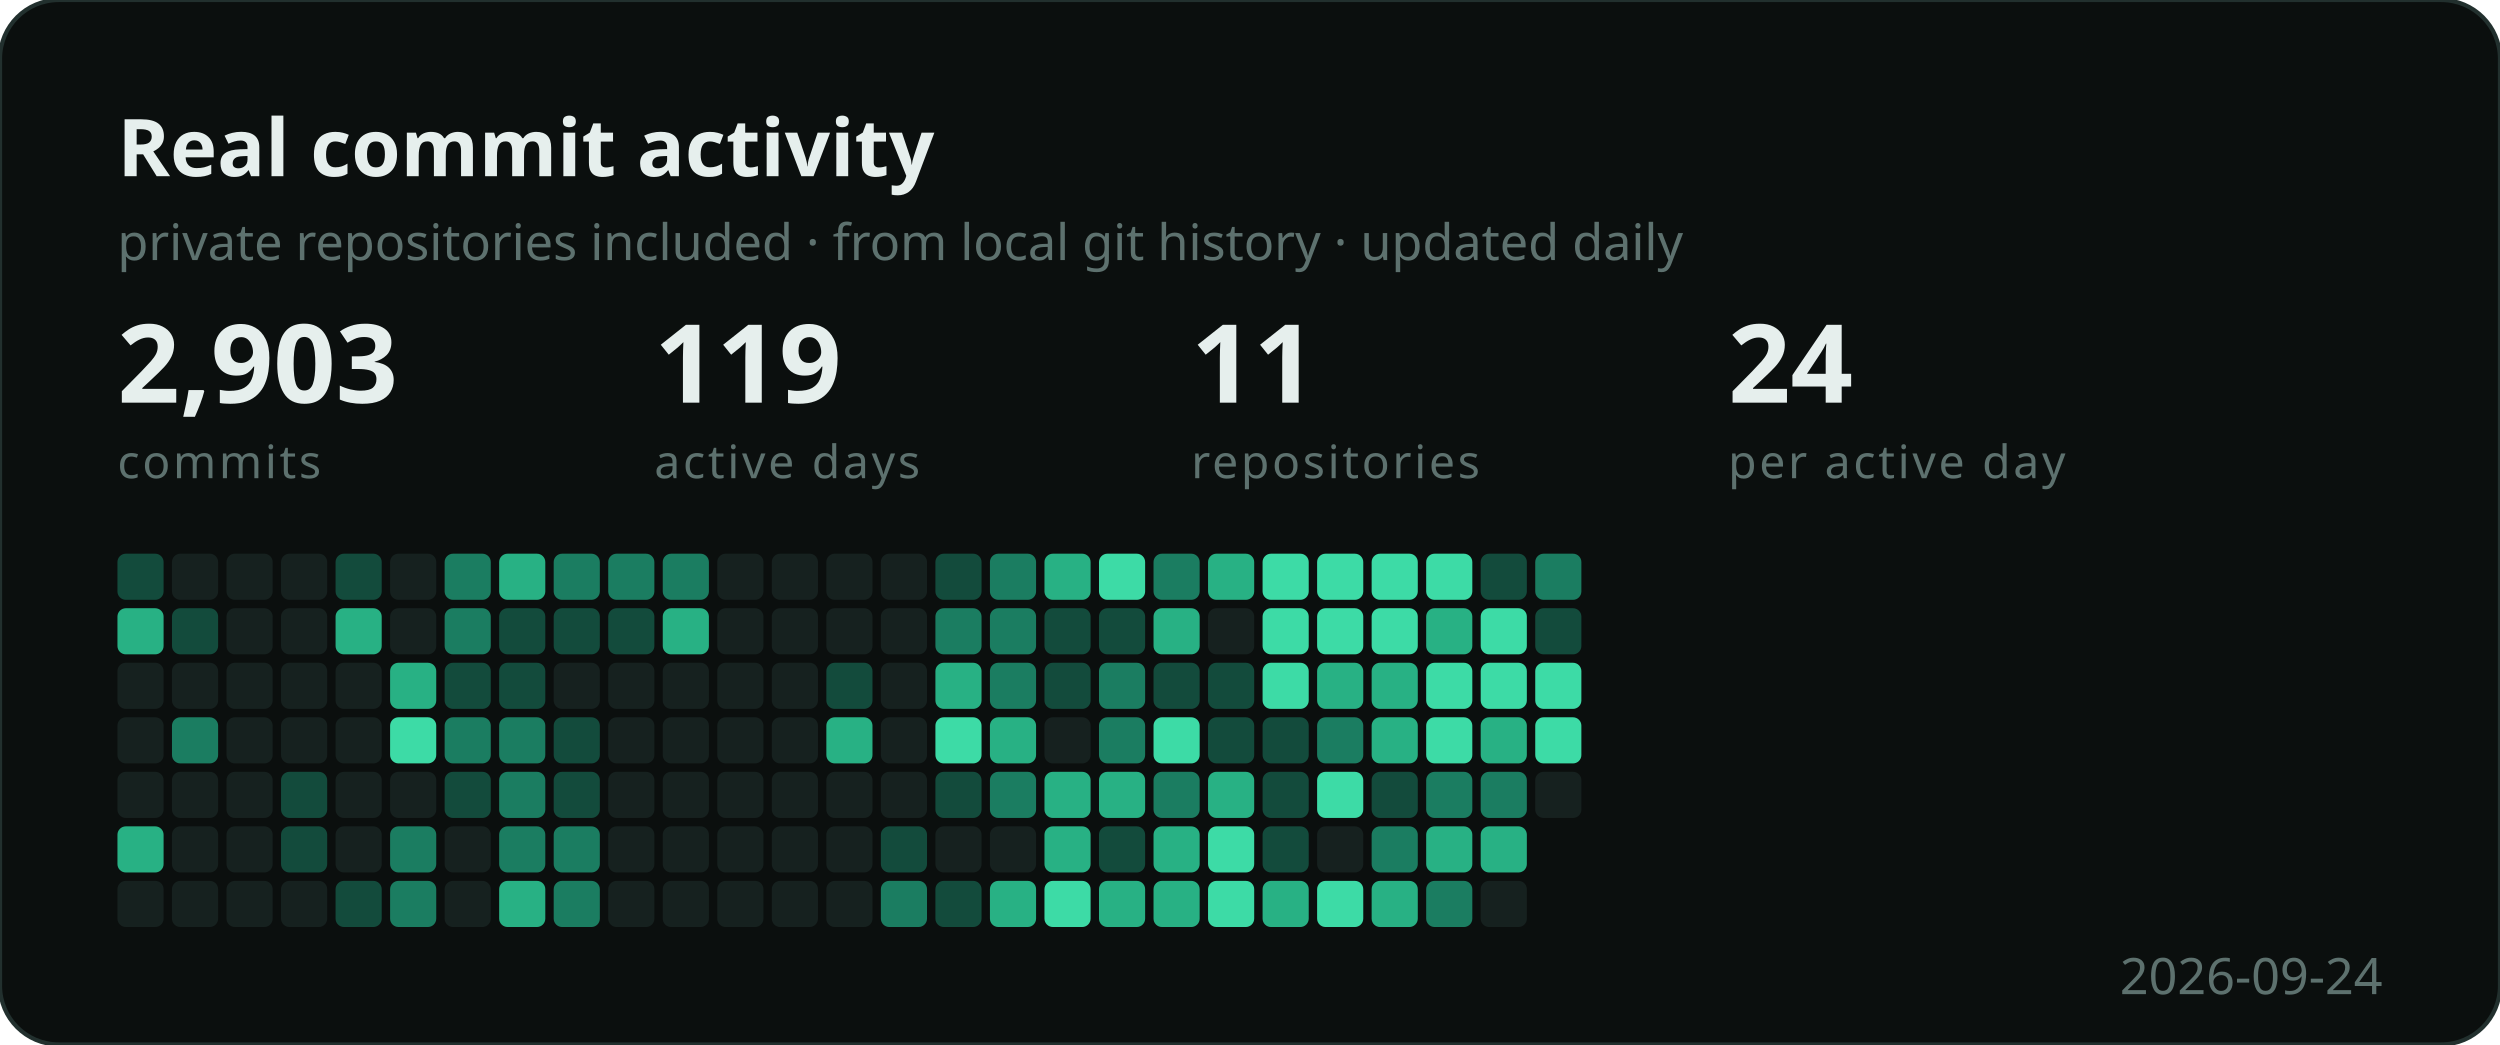
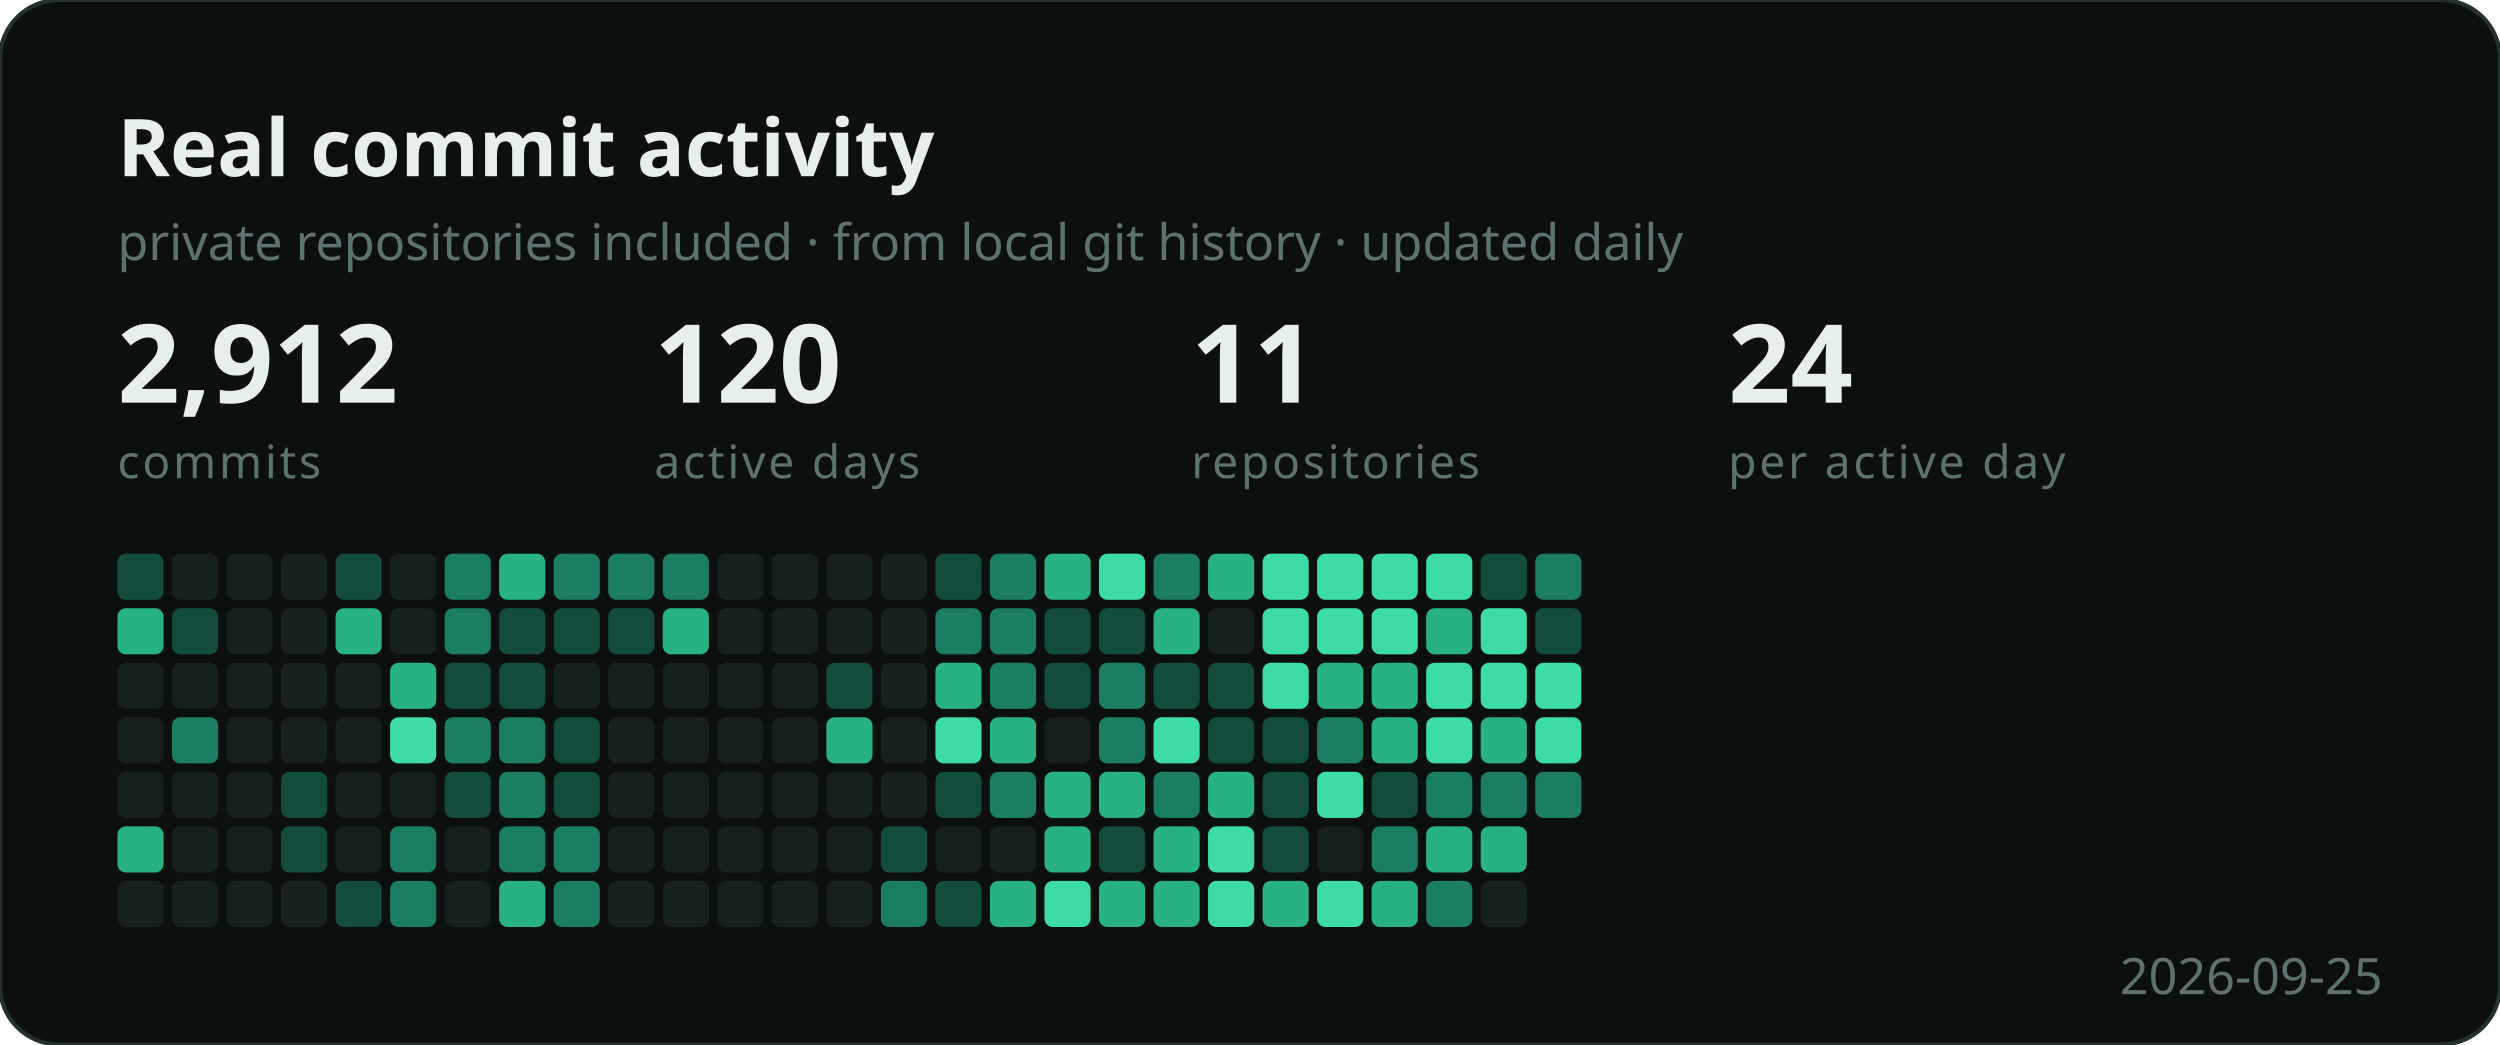
<svg xmlns="http://www.w3.org/2000/svg" width="596" height="249" viewBox="0 0 596 249" role="img" aria-label="Developer activity">
  <style>
    .b { font: 700 19px "Segoe UI", Ubuntu, sans-serif; fill: #e6efed; }
    .s { font: 400 12px "Segoe UI", Ubuntu, sans-serif; fill: #5d716e; }
    .n { font: 700 26px "Segoe UI", Ubuntu, sans-serif; fill: #e6efed; }
    .e { font: 400 11px "Segoe UI", Ubuntu, sans-serif; fill: #5d716e;
          letter-spacing: .06em; text-transform: uppercase; }
  </style>
  <rect width="596" height="249" rx="14" fill="#0b0f0e" stroke="#22302e" />
  <text x="28" y="42" class="b">Real commit activity</text>
  <text x="28" y="62" class="s">private repositories included · from local git history · updated daily</text>
-   <text x="28" y="96" class="n">2,903</text>
+   <text x="28" y="96" class="n">2,912</text>
  <text x="28" y="114" class="e">commits</text>
-   <text x="156" y="96" class="n">119</text>
+   <text x="156" y="96" class="n">120</text>
  <text x="156" y="114" class="e">active days</text>
  <text x="284" y="96" class="n">11</text>
  <text x="284" y="114" class="e">repositories</text>
  <text x="412" y="96" class="n">24</text>
  <text x="412" y="114" class="e">per active day</text>
  <g transform="translate(28,132)">
    <rect x="0" y="0" width="11" height="11" rx="2" fill="#134b3c" />
    <rect x="0" y="13" width="11" height="11" rx="2" fill="#28b184" />
    <rect x="0" y="26" width="11" height="11" rx="2" fill="#16211f" />
    <rect x="0" y="39" width="11" height="11" rx="2" fill="#16211f" />
    <rect x="0" y="52" width="11" height="11" rx="2" fill="#16211f" />
    <rect x="0" y="65" width="11" height="11" rx="2" fill="#28b184" />
    <rect x="0" y="78" width="11" height="11" rx="2" fill="#16211f" />
    <rect x="13" y="0" width="11" height="11" rx="2" fill="#16211f" />
    <rect x="13" y="13" width="11" height="11" rx="2" fill="#134b3c" />
    <rect x="13" y="26" width="11" height="11" rx="2" fill="#16211f" />
    <rect x="13" y="39" width="11" height="11" rx="2" fill="#1b7d61" />
    <rect x="13" y="52" width="11" height="11" rx="2" fill="#16211f" />
    <rect x="13" y="65" width="11" height="11" rx="2" fill="#16211f" />
    <rect x="13" y="78" width="11" height="11" rx="2" fill="#16211f" />
    <rect x="26" y="0" width="11" height="11" rx="2" fill="#16211f" />
    <rect x="26" y="13" width="11" height="11" rx="2" fill="#16211f" />
    <rect x="26" y="26" width="11" height="11" rx="2" fill="#16211f" />
    <rect x="26" y="39" width="11" height="11" rx="2" fill="#16211f" />
    <rect x="26" y="52" width="11" height="11" rx="2" fill="#16211f" />
    <rect x="26" y="65" width="11" height="11" rx="2" fill="#16211f" />
    <rect x="26" y="78" width="11" height="11" rx="2" fill="#16211f" />
    <rect x="39" y="0" width="11" height="11" rx="2" fill="#16211f" />
    <rect x="39" y="13" width="11" height="11" rx="2" fill="#16211f" />
    <rect x="39" y="26" width="11" height="11" rx="2" fill="#16211f" />
    <rect x="39" y="39" width="11" height="11" rx="2" fill="#16211f" />
    <rect x="39" y="52" width="11" height="11" rx="2" fill="#134b3c" />
    <rect x="39" y="65" width="11" height="11" rx="2" fill="#134b3c" />
    <rect x="39" y="78" width="11" height="11" rx="2" fill="#16211f" />
    <rect x="52" y="0" width="11" height="11" rx="2" fill="#134b3c" />
    <rect x="52" y="13" width="11" height="11" rx="2" fill="#28b184" />
    <rect x="52" y="26" width="11" height="11" rx="2" fill="#16211f" />
    <rect x="52" y="39" width="11" height="11" rx="2" fill="#16211f" />
    <rect x="52" y="52" width="11" height="11" rx="2" fill="#16211f" />
    <rect x="52" y="65" width="11" height="11" rx="2" fill="#16211f" />
    <rect x="52" y="78" width="11" height="11" rx="2" fill="#134b3c" />
    <rect x="65" y="0" width="11" height="11" rx="2" fill="#16211f" />
    <rect x="65" y="13" width="11" height="11" rx="2" fill="#16211f" />
    <rect x="65" y="26" width="11" height="11" rx="2" fill="#28b184" />
    <rect x="65" y="39" width="11" height="11" rx="2" fill="#3ddba6" />
    <rect x="65" y="52" width="11" height="11" rx="2" fill="#16211f" />
    <rect x="65" y="65" width="11" height="11" rx="2" fill="#1b7d61" />
    <rect x="65" y="78" width="11" height="11" rx="2" fill="#1b7d61" />
    <rect x="78" y="0" width="11" height="11" rx="2" fill="#1b7d61" />
    <rect x="78" y="13" width="11" height="11" rx="2" fill="#1b7d61" />
    <rect x="78" y="26" width="11" height="11" rx="2" fill="#134b3c" />
    <rect x="78" y="39" width="11" height="11" rx="2" fill="#1b7d61" />
    <rect x="78" y="52" width="11" height="11" rx="2" fill="#134b3c" />
    <rect x="78" y="65" width="11" height="11" rx="2" fill="#16211f" />
    <rect x="78" y="78" width="11" height="11" rx="2" fill="#16211f" />
    <rect x="91" y="0" width="11" height="11" rx="2" fill="#28b184" />
    <rect x="91" y="13" width="11" height="11" rx="2" fill="#134b3c" />
    <rect x="91" y="26" width="11" height="11" rx="2" fill="#134b3c" />
    <rect x="91" y="39" width="11" height="11" rx="2" fill="#1b7d61" />
    <rect x="91" y="52" width="11" height="11" rx="2" fill="#1b7d61" />
    <rect x="91" y="65" width="11" height="11" rx="2" fill="#1b7d61" />
    <rect x="91" y="78" width="11" height="11" rx="2" fill="#28b184" />
    <rect x="104" y="0" width="11" height="11" rx="2" fill="#1b7d61" />
    <rect x="104" y="13" width="11" height="11" rx="2" fill="#134b3c" />
    <rect x="104" y="26" width="11" height="11" rx="2" fill="#16211f" />
    <rect x="104" y="39" width="11" height="11" rx="2" fill="#134b3c" />
    <rect x="104" y="52" width="11" height="11" rx="2" fill="#134b3c" />
    <rect x="104" y="65" width="11" height="11" rx="2" fill="#1b7d61" />
    <rect x="104" y="78" width="11" height="11" rx="2" fill="#1b7d61" />
    <rect x="117" y="0" width="11" height="11" rx="2" fill="#1b7d61" />
    <rect x="117" y="13" width="11" height="11" rx="2" fill="#134b3c" />
    <rect x="117" y="26" width="11" height="11" rx="2" fill="#16211f" />
    <rect x="117" y="39" width="11" height="11" rx="2" fill="#16211f" />
    <rect x="117" y="52" width="11" height="11" rx="2" fill="#16211f" />
    <rect x="117" y="65" width="11" height="11" rx="2" fill="#16211f" />
    <rect x="117" y="78" width="11" height="11" rx="2" fill="#16211f" />
    <rect x="130" y="0" width="11" height="11" rx="2" fill="#1b7d61" />
    <rect x="130" y="13" width="11" height="11" rx="2" fill="#28b184" />
    <rect x="130" y="26" width="11" height="11" rx="2" fill="#16211f" />
    <rect x="130" y="39" width="11" height="11" rx="2" fill="#16211f" />
    <rect x="130" y="52" width="11" height="11" rx="2" fill="#16211f" />
    <rect x="130" y="65" width="11" height="11" rx="2" fill="#16211f" />
    <rect x="130" y="78" width="11" height="11" rx="2" fill="#16211f" />
    <rect x="143" y="0" width="11" height="11" rx="2" fill="#16211f" />
    <rect x="143" y="13" width="11" height="11" rx="2" fill="#16211f" />
    <rect x="143" y="26" width="11" height="11" rx="2" fill="#16211f" />
    <rect x="143" y="39" width="11" height="11" rx="2" fill="#16211f" />
    <rect x="143" y="52" width="11" height="11" rx="2" fill="#16211f" />
    <rect x="143" y="65" width="11" height="11" rx="2" fill="#16211f" />
    <rect x="143" y="78" width="11" height="11" rx="2" fill="#16211f" />
    <rect x="156" y="0" width="11" height="11" rx="2" fill="#16211f" />
    <rect x="156" y="13" width="11" height="11" rx="2" fill="#16211f" />
    <rect x="156" y="26" width="11" height="11" rx="2" fill="#16211f" />
    <rect x="156" y="39" width="11" height="11" rx="2" fill="#16211f" />
    <rect x="156" y="52" width="11" height="11" rx="2" fill="#16211f" />
    <rect x="156" y="65" width="11" height="11" rx="2" fill="#16211f" />
    <rect x="156" y="78" width="11" height="11" rx="2" fill="#16211f" />
    <rect x="169" y="0" width="11" height="11" rx="2" fill="#16211f" />
    <rect x="169" y="13" width="11" height="11" rx="2" fill="#16211f" />
    <rect x="169" y="26" width="11" height="11" rx="2" fill="#134b3c" />
    <rect x="169" y="39" width="11" height="11" rx="2" fill="#28b184" />
    <rect x="169" y="52" width="11" height="11" rx="2" fill="#16211f" />
    <rect x="169" y="65" width="11" height="11" rx="2" fill="#16211f" />
    <rect x="169" y="78" width="11" height="11" rx="2" fill="#16211f" />
    <rect x="182" y="0" width="11" height="11" rx="2" fill="#16211f" />
    <rect x="182" y="13" width="11" height="11" rx="2" fill="#16211f" />
    <rect x="182" y="26" width="11" height="11" rx="2" fill="#16211f" />
    <rect x="182" y="39" width="11" height="11" rx="2" fill="#16211f" />
    <rect x="182" y="52" width="11" height="11" rx="2" fill="#16211f" />
    <rect x="182" y="65" width="11" height="11" rx="2" fill="#134b3c" />
    <rect x="182" y="78" width="11" height="11" rx="2" fill="#1b7d61" />
    <rect x="195" y="0" width="11" height="11" rx="2" fill="#134b3c" />
    <rect x="195" y="13" width="11" height="11" rx="2" fill="#1b7d61" />
    <rect x="195" y="26" width="11" height="11" rx="2" fill="#28b184" />
    <rect x="195" y="39" width="11" height="11" rx="2" fill="#3ddba6" />
    <rect x="195" y="52" width="11" height="11" rx="2" fill="#134b3c" />
    <rect x="195" y="65" width="11" height="11" rx="2" fill="#16211f" />
    <rect x="195" y="78" width="11" height="11" rx="2" fill="#134b3c" />
    <rect x="208" y="0" width="11" height="11" rx="2" fill="#1b7d61" />
    <rect x="208" y="13" width="11" height="11" rx="2" fill="#1b7d61" />
    <rect x="208" y="26" width="11" height="11" rx="2" fill="#1b7d61" />
    <rect x="208" y="39" width="11" height="11" rx="2" fill="#28b184" />
    <rect x="208" y="52" width="11" height="11" rx="2" fill="#1b7d61" />
    <rect x="208" y="65" width="11" height="11" rx="2" fill="#16211f" />
    <rect x="208" y="78" width="11" height="11" rx="2" fill="#28b184" />
    <rect x="221" y="0" width="11" height="11" rx="2" fill="#28b184" />
    <rect x="221" y="13" width="11" height="11" rx="2" fill="#134b3c" />
    <rect x="221" y="26" width="11" height="11" rx="2" fill="#134b3c" />
    <rect x="221" y="39" width="11" height="11" rx="2" fill="#16211f" />
    <rect x="221" y="52" width="11" height="11" rx="2" fill="#28b184" />
    <rect x="221" y="65" width="11" height="11" rx="2" fill="#28b184" />
    <rect x="221" y="78" width="11" height="11" rx="2" fill="#3ddba6" />
    <rect x="234" y="0" width="11" height="11" rx="2" fill="#3ddba6" />
    <rect x="234" y="13" width="11" height="11" rx="2" fill="#134b3c" />
    <rect x="234" y="26" width="11" height="11" rx="2" fill="#1b7d61" />
    <rect x="234" y="39" width="11" height="11" rx="2" fill="#1b7d61" />
    <rect x="234" y="52" width="11" height="11" rx="2" fill="#28b184" />
    <rect x="234" y="65" width="11" height="11" rx="2" fill="#134b3c" />
    <rect x="234" y="78" width="11" height="11" rx="2" fill="#28b184" />
    <rect x="247" y="0" width="11" height="11" rx="2" fill="#1b7d61" />
    <rect x="247" y="13" width="11" height="11" rx="2" fill="#28b184" />
    <rect x="247" y="26" width="11" height="11" rx="2" fill="#134b3c" />
    <rect x="247" y="39" width="11" height="11" rx="2" fill="#3ddba6" />
    <rect x="247" y="52" width="11" height="11" rx="2" fill="#1b7d61" />
    <rect x="247" y="65" width="11" height="11" rx="2" fill="#28b184" />
    <rect x="247" y="78" width="11" height="11" rx="2" fill="#28b184" />
    <rect x="260" y="0" width="11" height="11" rx="2" fill="#28b184" />
    <rect x="260" y="13" width="11" height="11" rx="2" fill="#16211f" />
    <rect x="260" y="26" width="11" height="11" rx="2" fill="#134b3c" />
    <rect x="260" y="39" width="11" height="11" rx="2" fill="#134b3c" />
    <rect x="260" y="52" width="11" height="11" rx="2" fill="#28b184" />
    <rect x="260" y="65" width="11" height="11" rx="2" fill="#3ddba6" />
    <rect x="260" y="78" width="11" height="11" rx="2" fill="#3ddba6" />
    <rect x="273" y="0" width="11" height="11" rx="2" fill="#3ddba6" />
    <rect x="273" y="13" width="11" height="11" rx="2" fill="#3ddba6" />
    <rect x="273" y="26" width="11" height="11" rx="2" fill="#3ddba6" />
    <rect x="273" y="39" width="11" height="11" rx="2" fill="#134b3c" />
    <rect x="273" y="52" width="11" height="11" rx="2" fill="#134b3c" />
    <rect x="273" y="65" width="11" height="11" rx="2" fill="#134b3c" />
    <rect x="273" y="78" width="11" height="11" rx="2" fill="#28b184" />
    <rect x="286" y="0" width="11" height="11" rx="2" fill="#3ddba6" />
    <rect x="286" y="13" width="11" height="11" rx="2" fill="#3ddba6" />
    <rect x="286" y="26" width="11" height="11" rx="2" fill="#28b184" />
    <rect x="286" y="39" width="11" height="11" rx="2" fill="#1b7d61" />
    <rect x="286" y="52" width="11" height="11" rx="2" fill="#3ddba6" />
    <rect x="286" y="65" width="11" height="11" rx="2" fill="#16211f" />
    <rect x="286" y="78" width="11" height="11" rx="2" fill="#3ddba6" />
    <rect x="299" y="0" width="11" height="11" rx="2" fill="#3ddba6" />
    <rect x="299" y="13" width="11" height="11" rx="2" fill="#3ddba6" />
    <rect x="299" y="26" width="11" height="11" rx="2" fill="#28b184" />
    <rect x="299" y="39" width="11" height="11" rx="2" fill="#28b184" />
    <rect x="299" y="52" width="11" height="11" rx="2" fill="#134b3c" />
    <rect x="299" y="65" width="11" height="11" rx="2" fill="#1b7d61" />
    <rect x="299" y="78" width="11" height="11" rx="2" fill="#28b184" />
    <rect x="312" y="0" width="11" height="11" rx="2" fill="#3ddba6" />
    <rect x="312" y="13" width="11" height="11" rx="2" fill="#28b184" />
    <rect x="312" y="26" width="11" height="11" rx="2" fill="#3ddba6" />
    <rect x="312" y="39" width="11" height="11" rx="2" fill="#3ddba6" />
    <rect x="312" y="52" width="11" height="11" rx="2" fill="#1b7d61" />
    <rect x="312" y="65" width="11" height="11" rx="2" fill="#28b184" />
    <rect x="312" y="78" width="11" height="11" rx="2" fill="#1b7d61" />
    <rect x="325" y="0" width="11" height="11" rx="2" fill="#134b3c" />
    <rect x="325" y="13" width="11" height="11" rx="2" fill="#3ddba6" />
    <rect x="325" y="26" width="11" height="11" rx="2" fill="#3ddba6" />
    <rect x="325" y="39" width="11" height="11" rx="2" fill="#28b184" />
    <rect x="325" y="52" width="11" height="11" rx="2" fill="#1b7d61" />
    <rect x="325" y="65" width="11" height="11" rx="2" fill="#28b184" />
    <rect x="325" y="78" width="11" height="11" rx="2" fill="#16211f" />
    <rect x="338" y="0" width="11" height="11" rx="2" fill="#1b7d61" />
    <rect x="338" y="13" width="11" height="11" rx="2" fill="#134b3c" />
    <rect x="338" y="26" width="11" height="11" rx="2" fill="#3ddba6" />
    <rect x="338" y="39" width="11" height="11" rx="2" fill="#3ddba6" />
-     <rect x="338" y="52" width="11" height="11" rx="2" fill="#16211f" />
+     <rect x="338" y="52" width="11" height="11" rx="2" fill="#1b7d61" />
  </g>
-   <text x="568" y="237" class="s" text-anchor="end">2026-09-24</text>
+   <text x="568" y="237" class="s" text-anchor="end">2026-09-25</text>
</svg>
